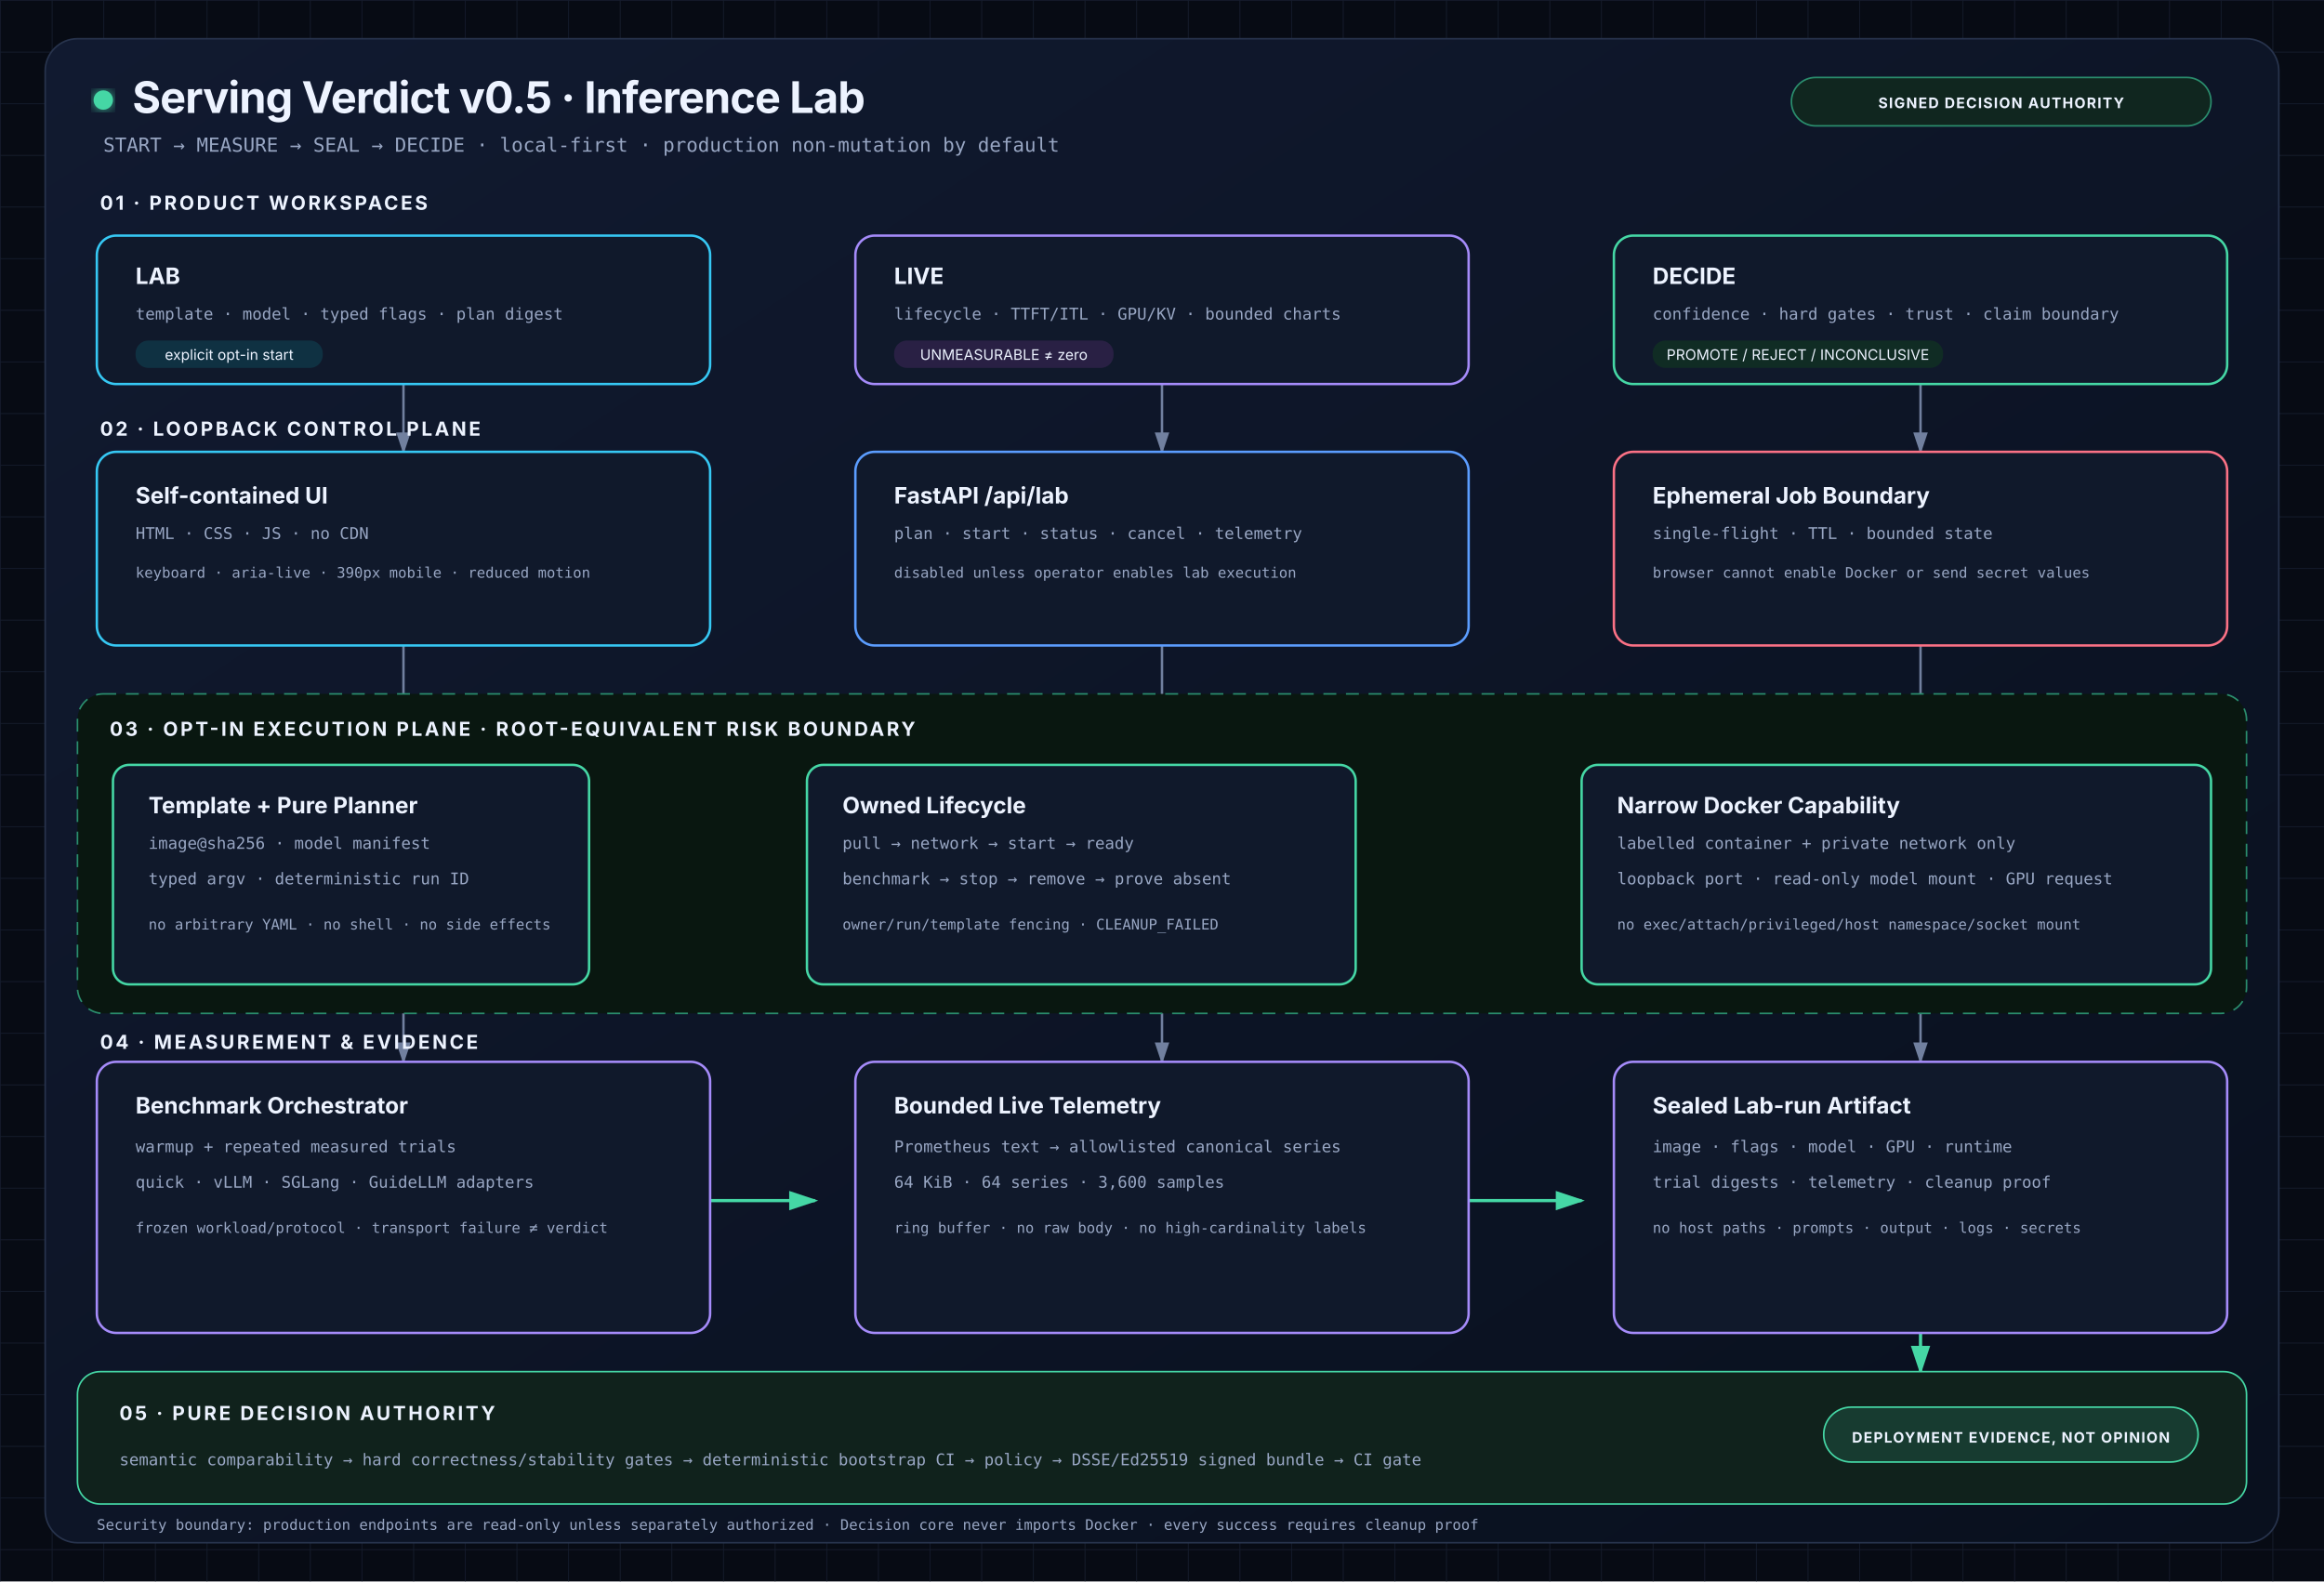
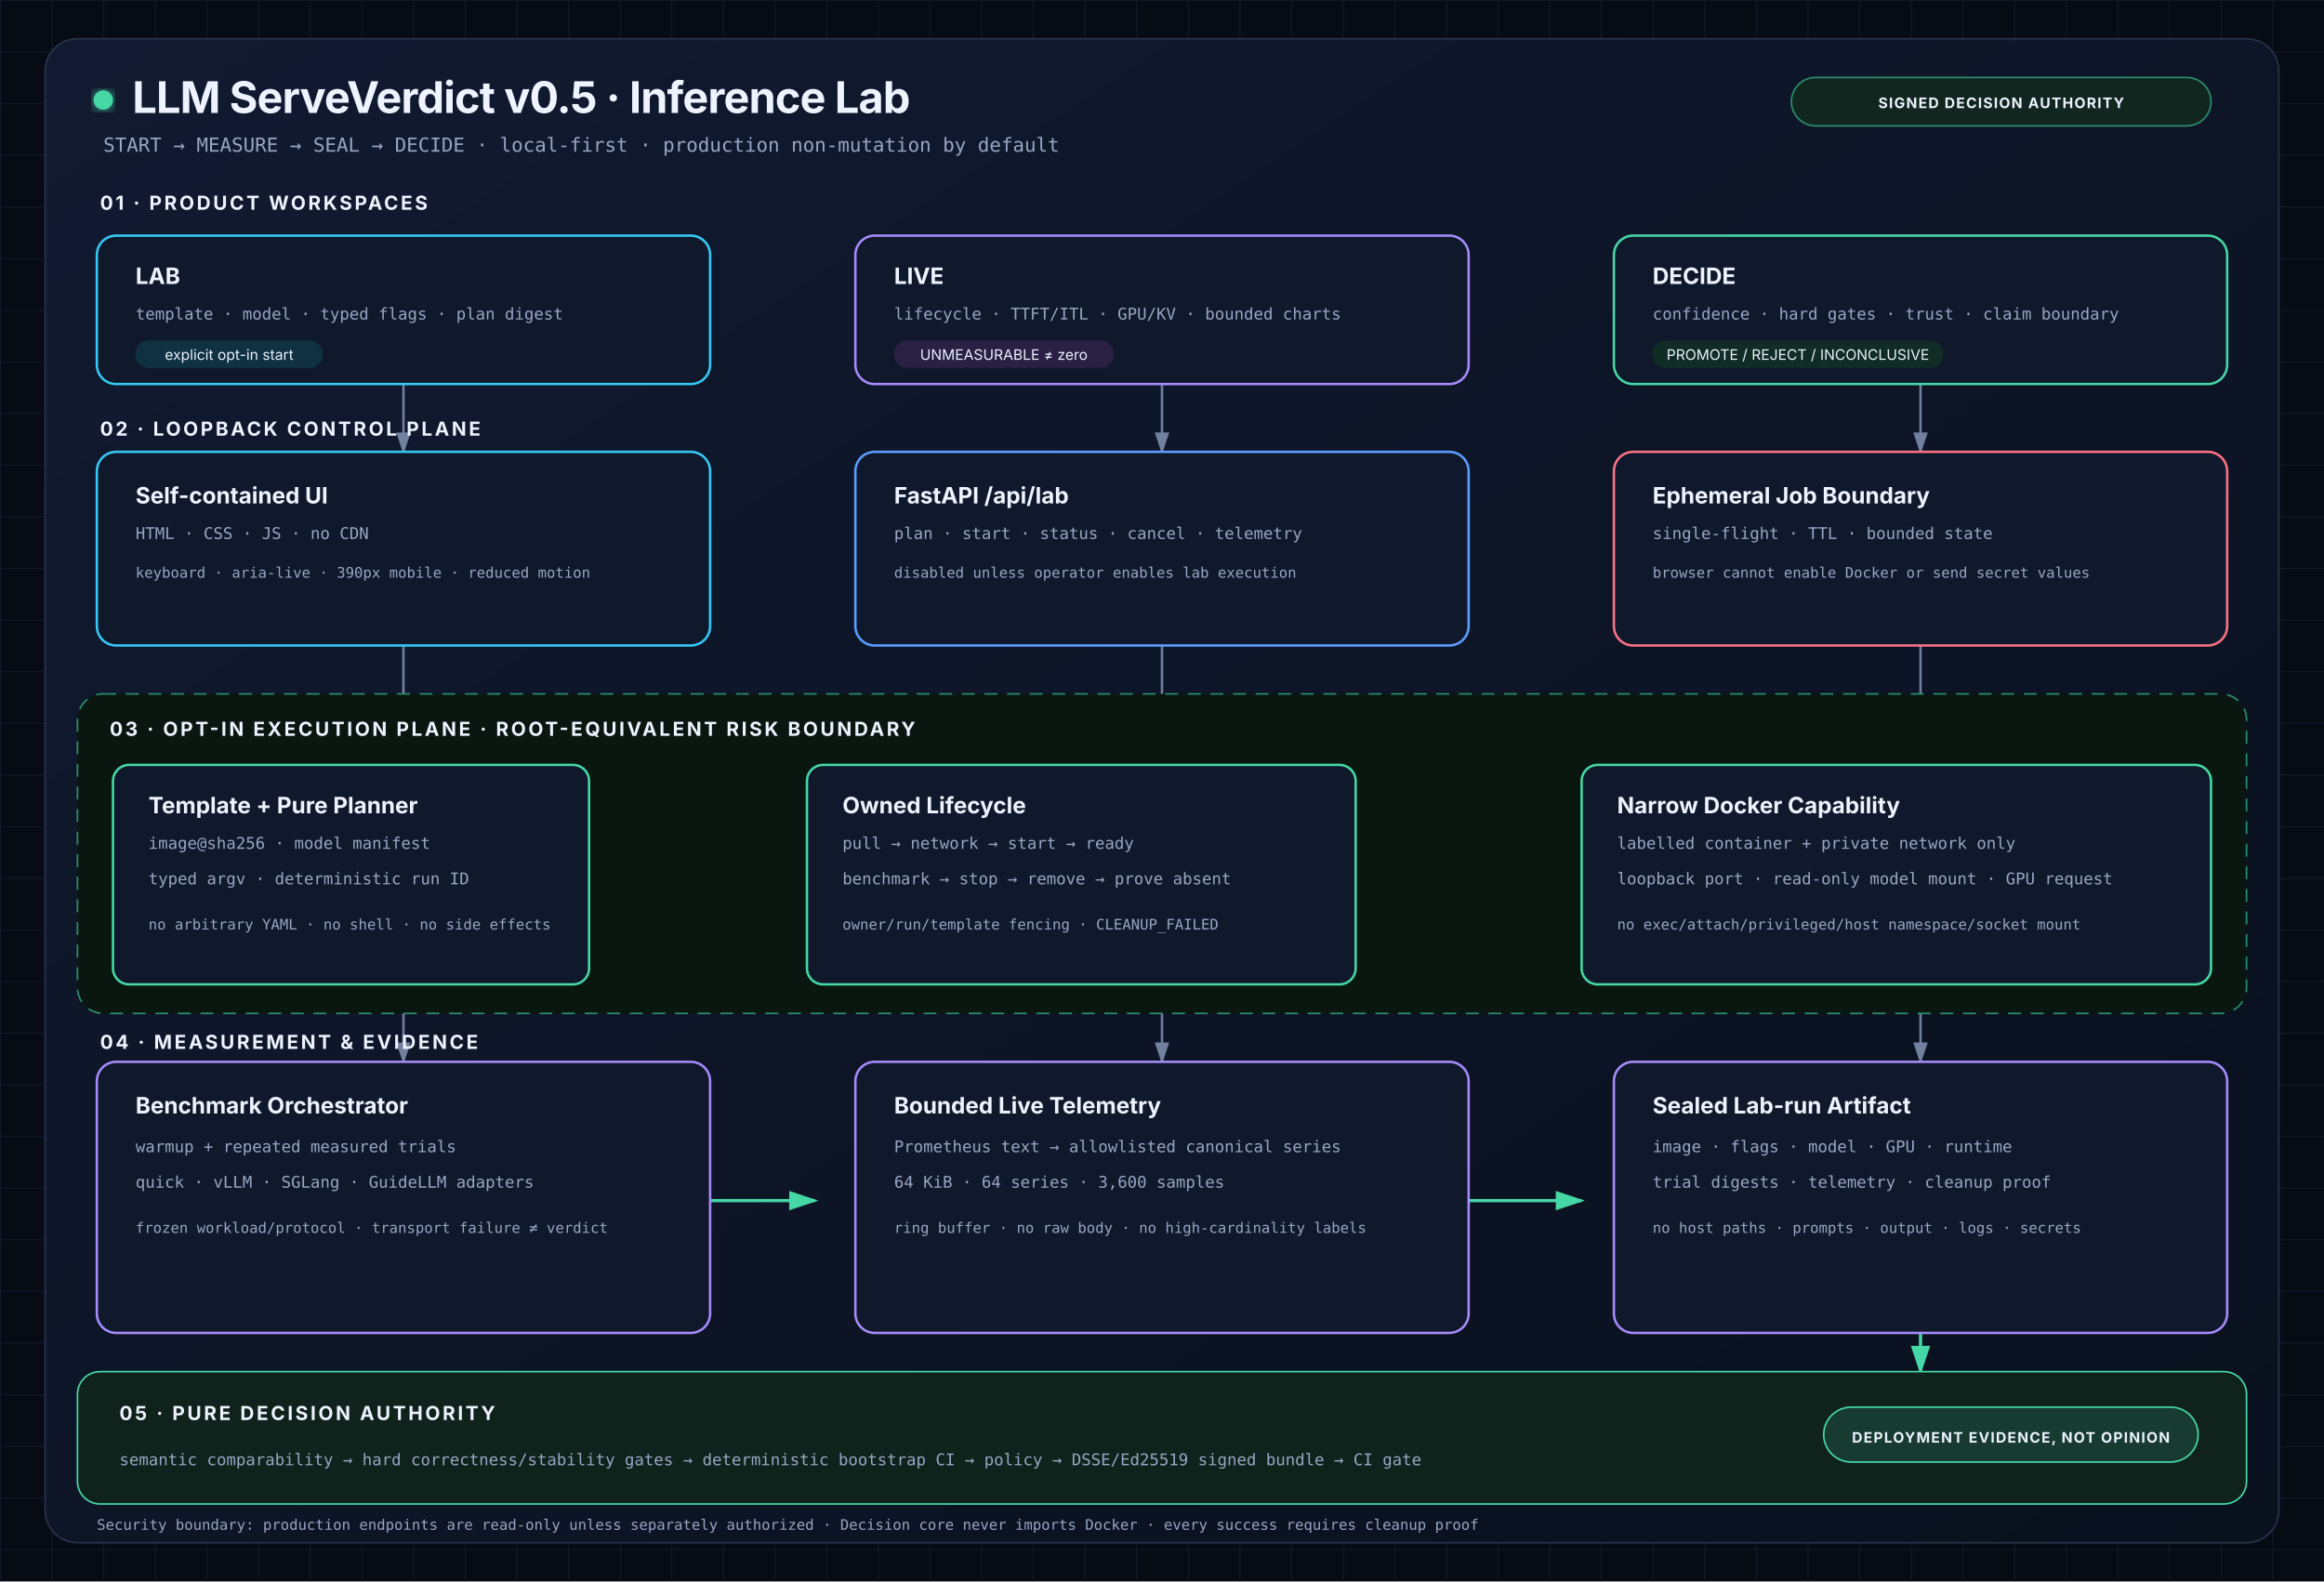
<svg xmlns="http://www.w3.org/2000/svg" width="1440" height="980" viewBox="0 0 1440 980" role="img" aria-labelledby="title desc">
  <defs>
    <pattern id="grid" width="32" height="32" patternUnits="userSpaceOnUse">
      <path d="M32 0H0V32" fill="none" stroke="#1b2336" stroke-width="1" />
    </pattern>
    <linearGradient id="hero" x1="0" y1="0" x2="1" y2="1">
      <stop stop-color="#111a30" />
      <stop offset="1" stop-color="#09101e" />
    </linearGradient>
    <filter id="glow">
      <feGaussianBlur stdDeviation="4" result="b" />
      <feMerge>
        <feMergeNode in="b" />
        <feMergeNode in="SourceGraphic" />
      </feMerge>
    </filter>
    <marker id="arrow" markerWidth="10" markerHeight="10" refX="8" refY="3" orient="auto">
      <path d="M0 0L9 3L0 6Z" fill="#71809f" />
    </marker>
    <marker id="greenArrow" markerWidth="10" markerHeight="10" refX="8" refY="3" orient="auto">
      <path d="M0 0L9 3L0 6Z" fill="#45d7a5" />
    </marker>
    <style>
    .t{font-family:Inter,Arial,sans-serif;fill:#edf3ff}.m{font-family:'JetBrains Mono',monospace;fill:#98a6c3}
    .h{font-size:27px;font-weight:750;letter-spacing:-.5px}.sub{font-size:12px}.zone{font-size:12px;font-weight:700;letter-spacing:1.5px}
    .name{font-size:14px;font-weight:700}.small{font-size:10px}.tiny{font-size:9px}.box{fill:#10192b;stroke-width:1.5}.flow{fill:none;stroke:#71809f;stroke-width:1.5;marker-end:url(#arrow)}
    .trusted{fill:none;stroke:#45d7a5;stroke-width:2;marker-end:url(#greenArrow)}.dash{stroke-dasharray:6 6}.pill{font-size:9px;font-weight:700;letter-spacing:.7px}
  </style>
  </defs>
  <rect width="1440" height="980" fill="#070b14" />
  <rect width="1440" height="980" fill="url(#grid)" opacity=".7" />
  <rect x="28" y="24" width="1384" height="932" rx="20" fill="url(#hero)" stroke="#27334c" />
  <circle cx="64" cy="62" r="6" fill="#45d7a5" filter="url(#glow)" />
-   <text x="82" y="70" class="t h">Serving Verdict v0.5 · Inference Lab</text>
+   <text x="82" y="70" class="t h">LLM ServeVerdict v0.5 · Inference Lab</text>
  <text x="64" y="94" class="m sub">START → MEASURE → SEAL → DECIDE · local-first · production non-mutation by default</text>
  <rect x="1110" y="48" width="260" height="30" rx="15" fill="#10261f" stroke="#2a8d6d" />
  <text x="1240" y="67" text-anchor="middle" class="t pill">SIGNED DECISION AUTHORITY</text>
  <path class="flow" d="M250 238V280" />
  <path class="flow" d="M720 238V280" />
  <path class="flow" d="M1190 238V280" />
  <path class="flow" d="M250 400V448" />
  <path class="flow" d="M720 400V448" />
  <path class="flow" d="M1190 400V448" />
  <path class="flow" d="M365 532H500" />
  <path class="flow" d="M840 532H980" />
  <path class="flow" d="M1190 610V658" />
  <path class="flow" d="M720 610V658" />
  <path class="flow" d="M250 610V658" />
  <path class="trusted" d="M365 744H505" />
  <path class="trusted" d="M840 744H980" />
  <path class="trusted" d="M1190 826V850" />
  <path class="flow dash" d="M500 584H375" />
  <path class="flow dash" d="M980 584H850" />
  <text x="62" y="130" class="t zone" fill="#65d7ff">01 · PRODUCT WORKSPACES</text>
  <rect x="60" y="146" width="380" height="92" rx="12" class="box" stroke="#36c8f4" />
  <text x="84" y="176" class="t name">LAB</text>
  <text x="84" y="198" class="m small">template · model · typed flags · plan digest</text>
  <rect x="84" y="211" width="116" height="17" rx="8" fill="#0f3142" />
  <text x="142" y="223" text-anchor="middle" class="t tiny">explicit opt-in start</text>
  <rect x="530" y="146" width="380" height="92" rx="12" class="box" stroke="#a58bfa" />
  <text x="554" y="176" class="t name">LIVE</text>
  <text x="554" y="198" class="m small">lifecycle · TTFT/ITL · GPU/KV · bounded charts</text>
  <rect x="554" y="211" width="136" height="17" rx="8" fill="#292044" />
  <text x="622" y="223" text-anchor="middle" class="t tiny">UNMEASURABLE ≠ zero</text>
  <rect x="1000" y="146" width="380" height="92" rx="12" class="box" stroke="#45d7a5" />
  <text x="1024" y="176" class="t name">DECIDE</text>
  <text x="1024" y="198" class="m small">confidence · hard gates · trust · claim boundary</text>
  <rect x="1024" y="211" width="180" height="17" rx="8" fill="#102c24" />
  <text x="1114" y="223" text-anchor="middle" class="t tiny">PROMOTE / REJECT / INCONCLUSIVE</text>
  <text x="62" y="270" class="t zone">02 · LOOPBACK CONTROL PLANE</text>
  <rect x="60" y="280" width="380" height="120" rx="12" class="box" stroke="#36c8f4" />
  <text x="84" y="312" class="t name">Self-contained UI</text>
  <text x="84" y="334" class="m small">HTML · CSS · JS · no CDN</text>
  <text x="84" y="358" class="m tiny">keyboard · aria-live · 390px mobile · reduced motion</text>
  <rect x="530" y="280" width="380" height="120" rx="12" class="box" stroke="#5b9dff" />
  <text x="554" y="312" class="t name">FastAPI /api/lab</text>
  <text x="554" y="334" class="m small">plan · start · status · cancel · telemetry</text>
  <text x="554" y="358" class="m tiny">disabled unless operator enables lab execution</text>
  <rect x="1000" y="280" width="380" height="120" rx="12" class="box" stroke="#fb7185" />
  <text x="1024" y="312" class="t name">Ephemeral Job Boundary</text>
  <text x="1024" y="334" class="m small">single-flight · TTL · bounded state</text>
  <text x="1024" y="358" class="m tiny">browser cannot enable Docker or send secret values</text>
  <rect x="48" y="430" width="1344" height="198" rx="16" fill="#091710" stroke="#2a8d6d" stroke-dasharray="8 6" />
  <text x="68" y="456" class="t zone" fill="#45d7a5">03 · OPT-IN EXECUTION PLANE · ROOT-EQUIVALENT RISK BOUNDARY</text>
  <rect x="70" y="474" width="295" height="136" rx="10" class="box" stroke="#45d7a5" />
  <text x="92" y="504" class="t name">Template + Pure Planner</text>
  <text x="92" y="526" class="m small">image@sha256 · model manifest</text>
  <text x="92" y="548" class="m small">typed argv · deterministic run ID</text>
  <text x="92" y="576" class="m tiny">no arbitrary YAML · no shell · no side effects</text>
  <rect x="500" y="474" width="340" height="136" rx="10" class="box" stroke="#45d7a5" />
  <text x="522" y="504" class="t name">Owned Lifecycle</text>
  <text x="522" y="526" class="m small">pull → network → start → ready</text>
  <text x="522" y="548" class="m small">benchmark → stop → remove → prove absent</text>
  <text x="522" y="576" class="m tiny">owner/run/template fencing · CLEANUP_FAILED</text>
  <rect x="980" y="474" width="390" height="136" rx="10" class="box" stroke="#45d7a5" />
  <text x="1002" y="504" class="t name">Narrow Docker Capability</text>
  <text x="1002" y="526" class="m small">labelled container + private network only</text>
  <text x="1002" y="548" class="m small">loopback port · read-only model mount · GPU request</text>
  <text x="1002" y="576" class="m tiny">no exec/attach/privileged/host namespace/socket mount</text>
  <text x="62" y="650" class="t zone" fill="#a58bfa">04 · MEASUREMENT &amp; EVIDENCE</text>
  <rect x="60" y="658" width="380" height="168" rx="12" class="box" stroke="#a58bfa" />
  <text x="84" y="690" class="t name">Benchmark Orchestrator</text>
  <text x="84" y="714" class="m small">warmup + repeated measured trials</text>
  <text x="84" y="736" class="m small">quick · vLLM · SGLang · GuideLLM adapters</text>
  <text x="84" y="764" class="m tiny">frozen workload/protocol · transport failure ≠ verdict</text>
  <rect x="530" y="658" width="380" height="168" rx="12" class="box" stroke="#a58bfa" />
  <text x="554" y="690" class="t name">Bounded Live Telemetry</text>
  <text x="554" y="714" class="m small">Prometheus text → allowlisted canonical series</text>
  <text x="554" y="736" class="m small">64 KiB · 64 series · 3,600 samples</text>
  <text x="554" y="764" class="m tiny">ring buffer · no raw body · no high-cardinality labels</text>
  <rect x="1000" y="658" width="380" height="168" rx="12" class="box" stroke="#a58bfa" />
  <text x="1024" y="690" class="t name">Sealed Lab-run Artifact</text>
  <text x="1024" y="714" class="m small">image · flags · model · GPU · runtime</text>
  <text x="1024" y="736" class="m small">trial digests · telemetry · cleanup proof</text>
  <text x="1024" y="764" class="m tiny">no host paths · prompts · output · logs · secrets</text>
  <rect x="48" y="850" width="1344" height="82" rx="14" fill="#10221c" stroke="#45d7a5" />
  <text x="74" y="880" class="t zone" fill="#45d7a5">05 · PURE DECISION AUTHORITY</text>
  <text x="74" y="908" class="m small">semantic comparability → hard correctness/stability gates → deterministic bootstrap CI → policy → DSSE/Ed25519 signed bundle → CI gate</text>
  <rect x="1130" y="872" width="232" height="34" rx="17" fill="#173b30" stroke="#45d7a5" />
  <text x="1246" y="894" text-anchor="middle" class="t pill">DEPLOYMENT EVIDENCE, NOT OPINION</text>
  <text x="60" y="948" class="m tiny">Security boundary: production endpoints are read-only unless separately authorized · Decision core never imports Docker · every success requires cleanup proof</text>
</svg>
